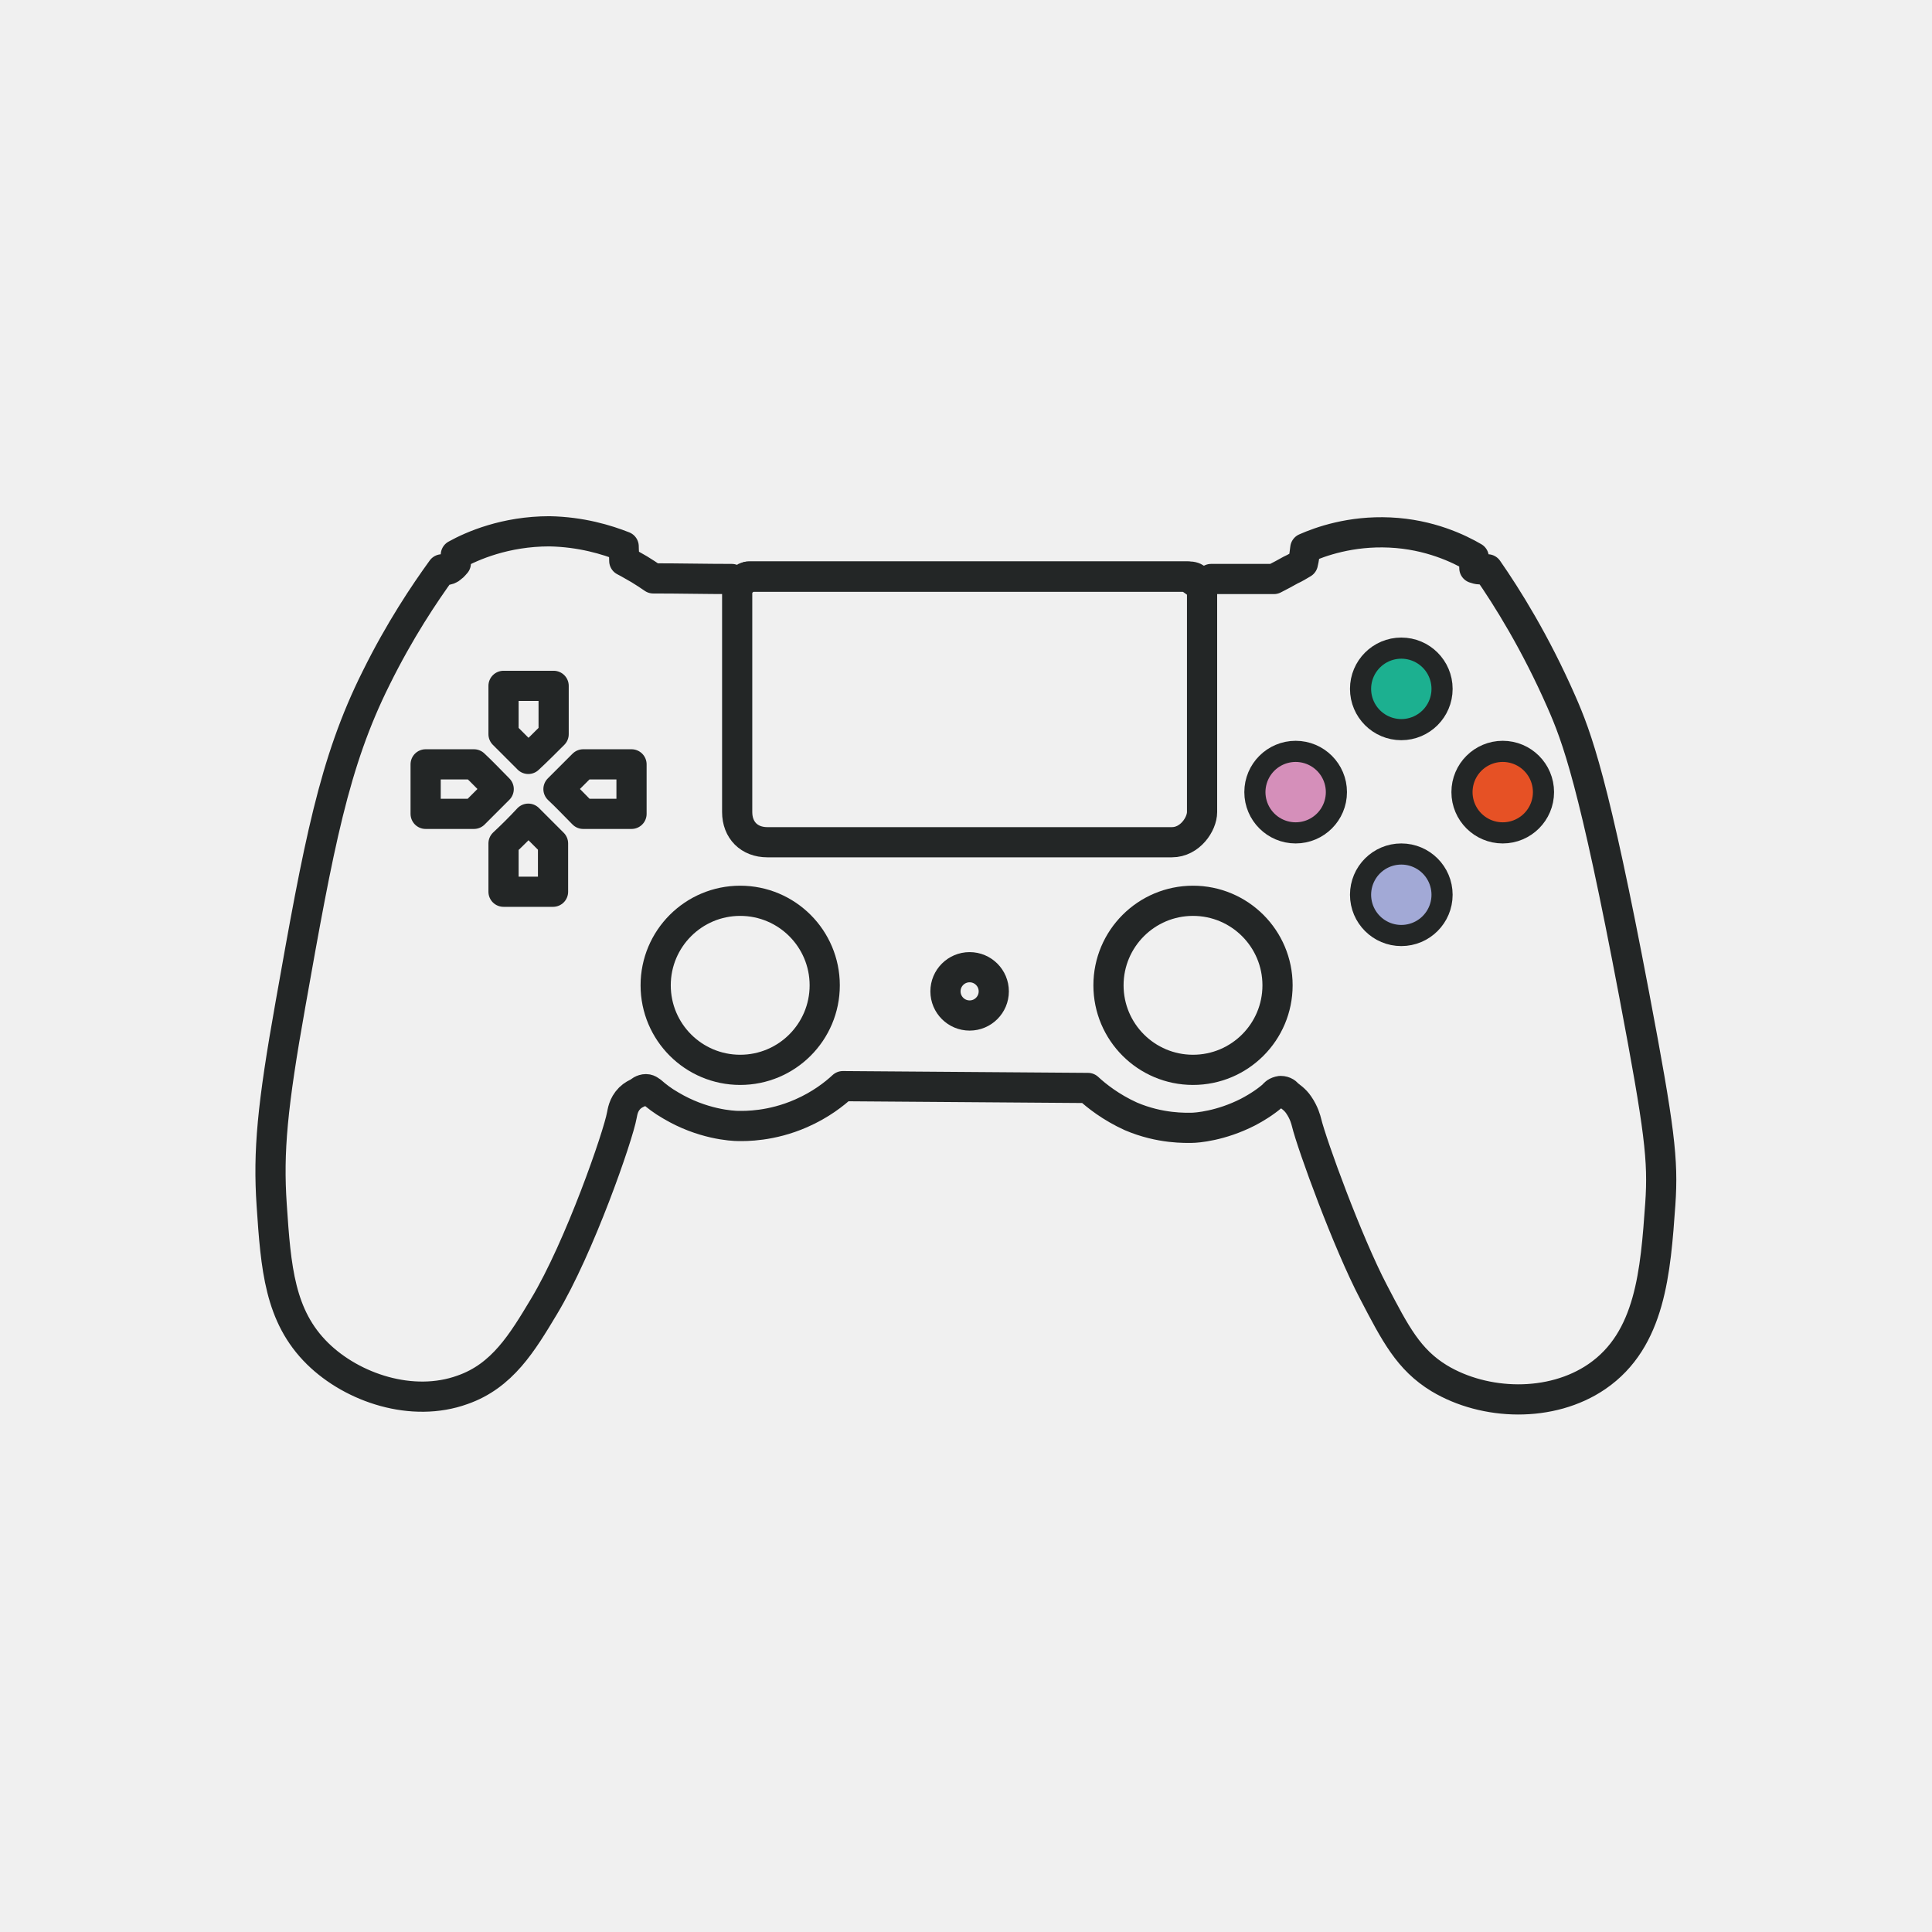
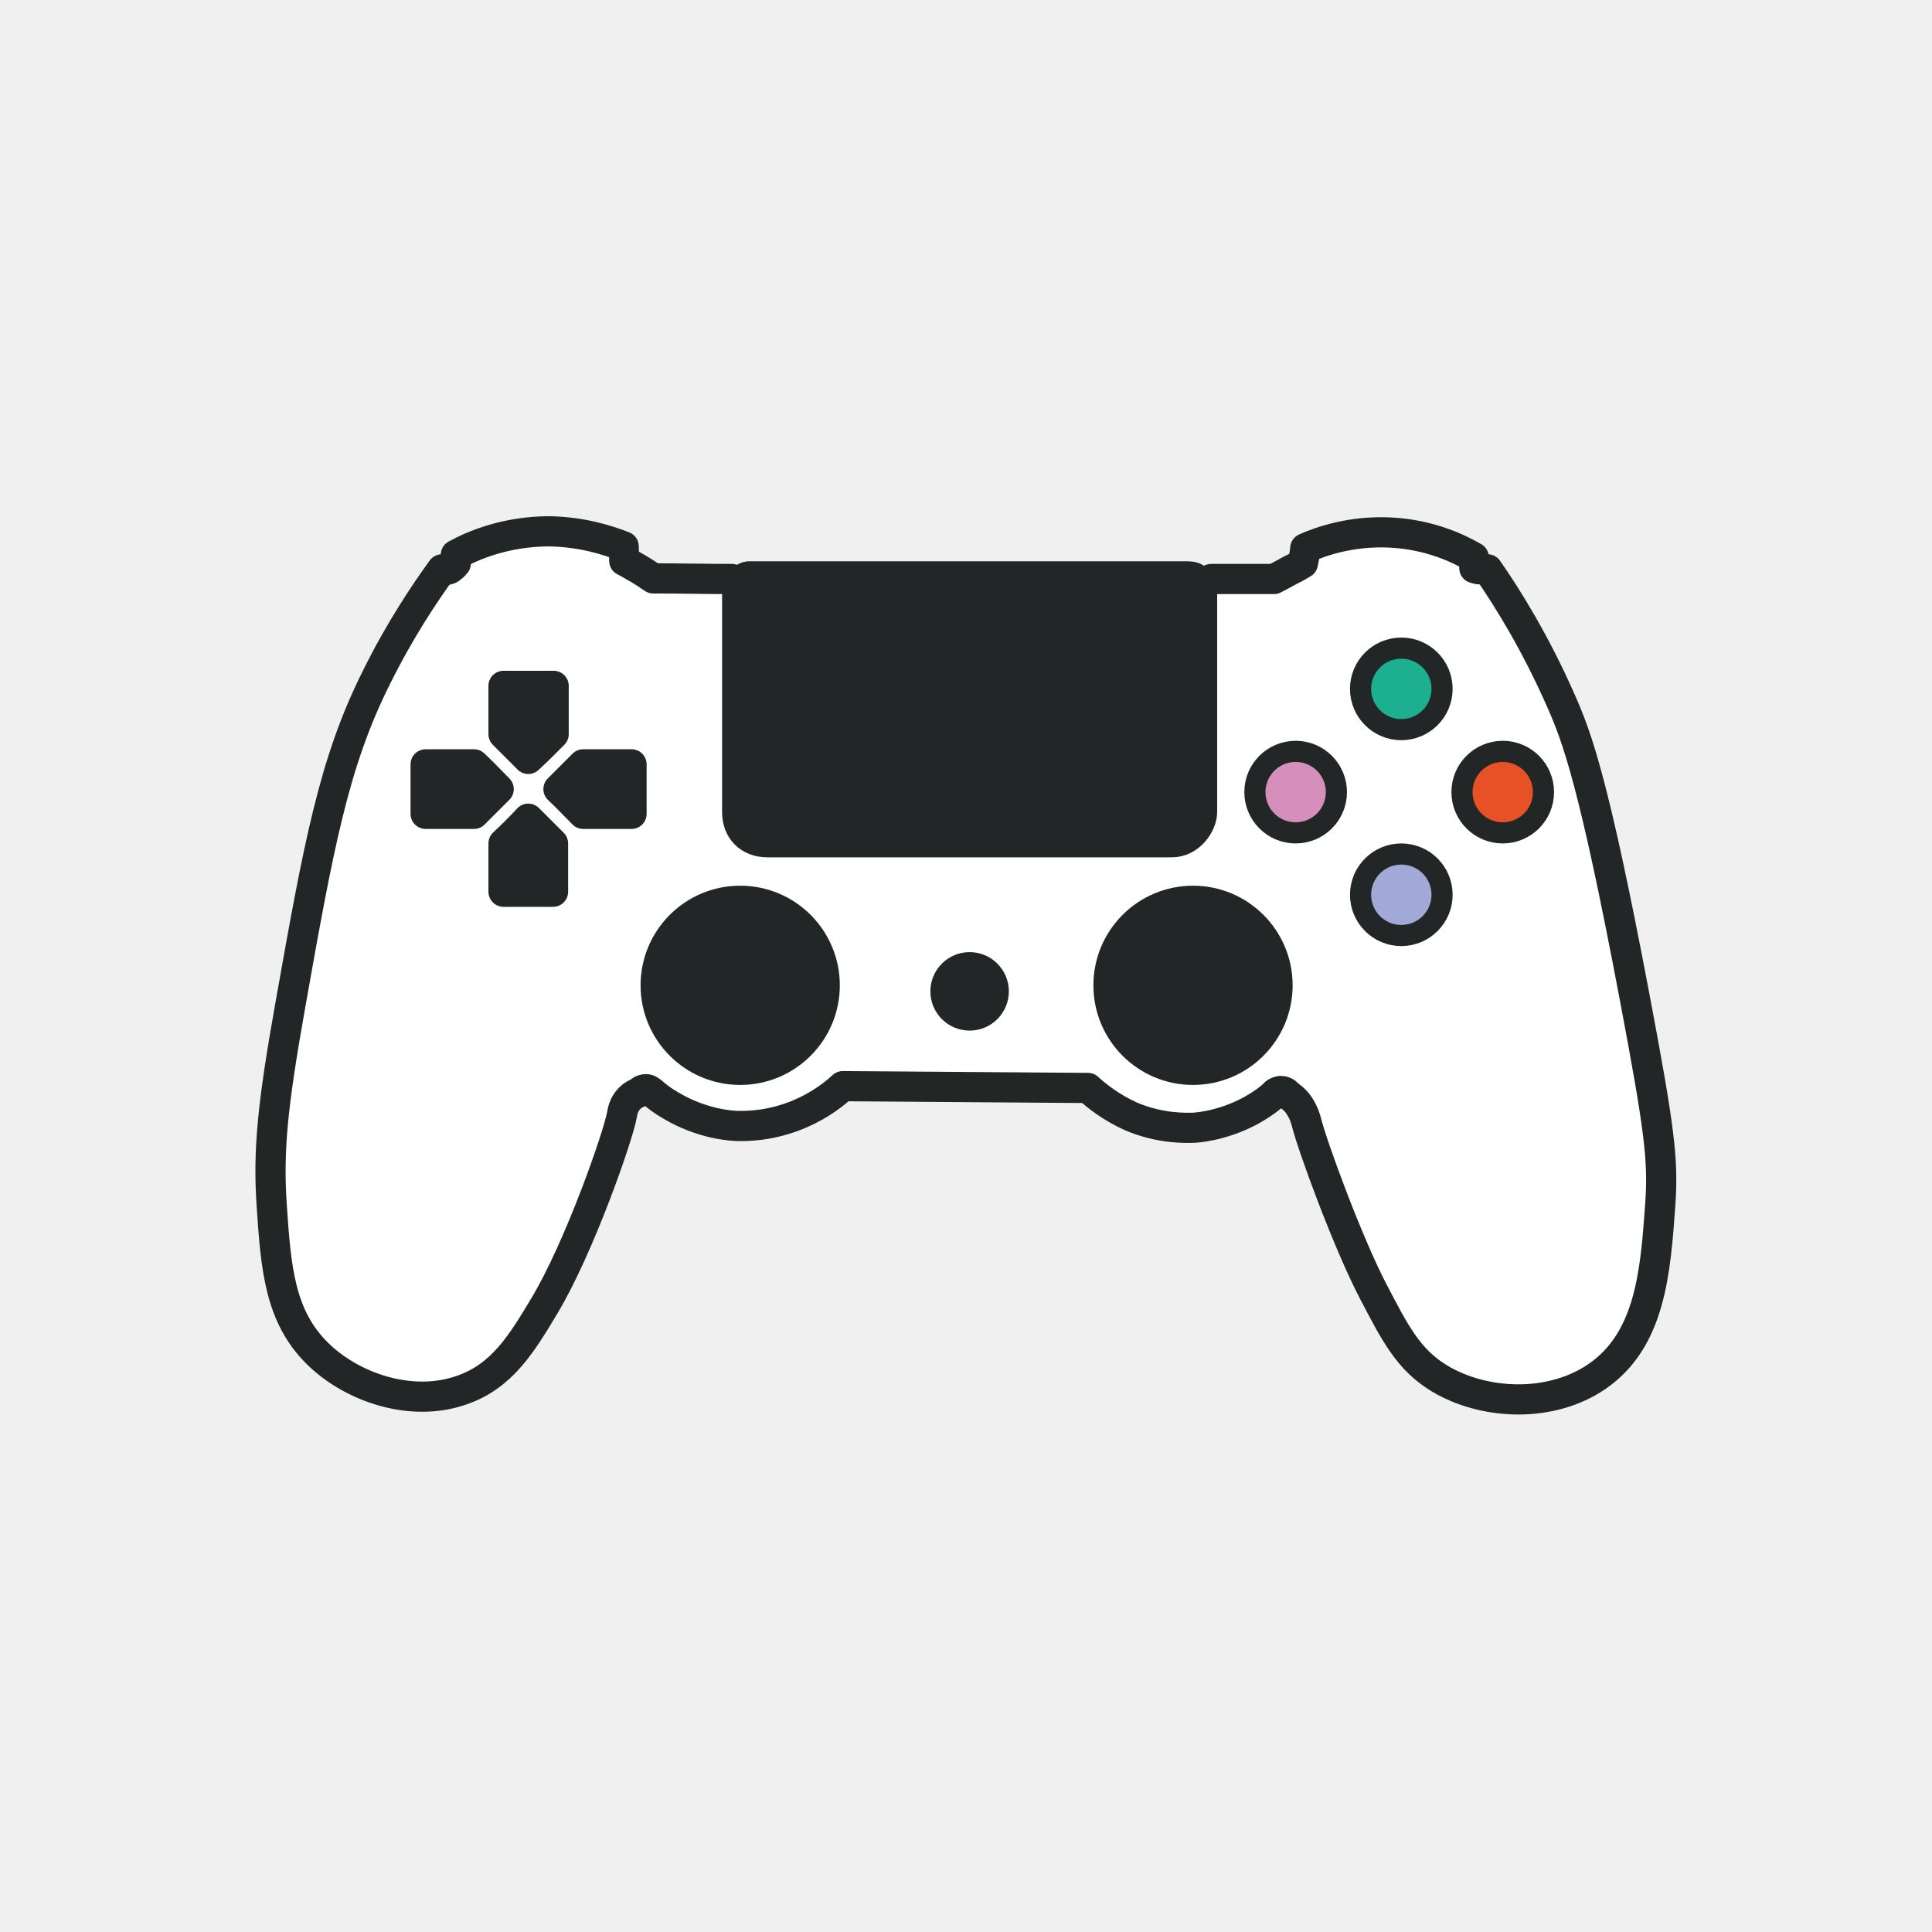
<svg xmlns="http://www.w3.org/2000/svg" viewBox="0 0 32 32">
  <g fill="none" stroke-linecap="round" stroke-linejoin="round">
    <g stroke="#232626" stroke-width="0.5">
-       <path d="M25.86,11.62c-0.43-0.98-0.9-1.73-1.22-2.19c-0.03,0-0.08,0.01-0.13,0c-0.03,0-0.06-0.01-0.09-0.02c0-0.06-0.01-0.12-0.01-0.18         c-0.24-0.14-0.73-0.38-1.39-0.41c-0.65-0.03-1.15,0.15-1.4,0.26c-0.01,0.08-0.02,0.17-0.04,0.25c-0.07,0.04-0.13,0.08-0.2,0.11         c-0.09,0.05-0.18,0.1-0.28,0.15c-0.35,0-0.7,0-1.04,0c-0.06,0.04-0.12,0.08-0.18,0.11c-0.07-0.05-0.14-0.1-0.21-0.15         c-2.43,0-4.86,0-7.28,0c-0.06,0.05-0.12,0.1-0.19,0.16c-0.03-0.04-0.05-0.08-0.08-0.12c-0.43,0-0.86-0.01-1.3-0.01         c-0.07-0.05-0.15-0.1-0.23-0.15c-0.09-0.05-0.17-0.1-0.25-0.14c0-0.08-0.01-0.16-0.01-0.24C10.05,8.94,9.63,8.81,9.1,8.8         c-0.73,0-1.28,0.24-1.55,0.39c0,0.05,0,0.09,0,0.14C7.53,9.35,7.51,9.38,7.48,9.4C7.42,9.46,7.33,9.44,7.32,9.43         c-0.29,0.4-0.7,1.01-1.09,1.8c-0.7,1.4-0.95,2.76-1.42,5.41c-0.3,1.68-0.37,2.43-0.31,3.32C4.57,21,4.63,21.8,5.26,22.42         c0.58,0.57,1.57,0.9,2.4,0.6c0.66-0.23,0.99-0.78,1.35-1.38c0.59-0.98,1.23-2.83,1.29-3.17c0.01-0.04,0.02-0.17,0.13-0.28         c0.05-0.05,0.11-0.08,0.16-0.1c0-0.01,0.05-0.05,0.11-0.05c0.05,0,0.08,0.04,0.09,0.04c0.08,0.07,0.18,0.15,0.32,0.23         c0.52,0.31,1.01,0.34,1.13,0.34c0.1,0,0.53,0.01,1.03-0.21c0.32-0.14,0.55-0.32,0.69-0.45c1.35,0.01,2.71,0.02,4.06,0.03         c0.14,0.13,0.38,0.32,0.71,0.47c0.49,0.21,0.92,0.19,1.01,0.19c0.08,0,0.48-0.03,0.93-0.26c0.19-0.1,0.33-0.2,0.43-0.29         c0-0.01,0.04-0.05,0.11-0.06c0.07,0,0.11,0.04,0.11,0.05c0.05,0.04,0.13,0.09,0.19,0.18c0.09,0.13,0.12,0.25,0.13,0.29         c0.09,0.37,0.68,1.99,1.11,2.81c0.36,0.69,0.58,1.12,1.09,1.43c0.75,0.45,1.85,0.49,2.61-0.03c0.89-0.61,0.97-1.74,1.05-2.86         c0.05-0.73-0.01-1.23-0.43-3.45C26.4,12.95,26.12,12.21,25.86,11.62z" />
-       <circle cx="12.26" cy="16.32" r="1.4" />
-       <circle cx="19.76" cy="16.32" r="1.4" />
-       <circle cx="16.06" cy="16.42" r="0.4" />
+       <path fill="#FFFFFF" d="M25.86,11.62c-0.43-0.98-0.9-1.73-1.22-2.19c-0.03,0-0.08,0.01-0.13,0c-0.03,0-0.06-0.01-0.09-0.02c0-0.06-0.01-0.12-0.01-0.18         c-0.24-0.14-0.73-0.38-1.39-0.41c-0.65-0.03-1.15,0.15-1.4,0.26c-0.01,0.08-0.02,0.17-0.04,0.25c-0.07,0.04-0.13,0.08-0.2,0.11         c-0.09,0.05-0.18,0.1-0.28,0.15c-0.35,0-0.7,0-1.04,0c-0.06,0.04-0.12,0.08-0.18,0.11c-0.07-0.05-0.14-0.1-0.21-0.15         c-2.43,0-4.86,0-7.28,0c-0.06,0.05-0.12,0.1-0.19,0.16c-0.03-0.04-0.05-0.08-0.08-0.12c-0.43,0-0.86-0.01-1.3-0.01         c-0.07-0.05-0.15-0.1-0.23-0.15c-0.09-0.05-0.17-0.1-0.25-0.14c0-0.08-0.01-0.16-0.01-0.24C10.05,8.94,9.63,8.81,9.1,8.8         c-0.73,0-1.28,0.24-1.55,0.39c0,0.05,0,0.09,0,0.14C7.53,9.35,7.51,9.38,7.48,9.4C7.42,9.46,7.33,9.44,7.32,9.43         c-0.29,0.4-0.7,1.01-1.09,1.8c-0.7,1.4-0.95,2.76-1.42,5.41c-0.3,1.68-0.37,2.43-0.31,3.32C4.57,21,4.63,21.8,5.26,22.42         c0.58,0.57,1.57,0.9,2.4,0.6c0.66-0.23,0.99-0.78,1.35-1.38c0.59-0.98,1.23-2.83,1.29-3.17c0.01-0.04,0.02-0.17,0.13-0.28         c0.05-0.05,0.11-0.08,0.16-0.1c0-0.01,0.05-0.05,0.11-0.05c0.05,0,0.08,0.04,0.09,0.04c0.08,0.07,0.18,0.15,0.32,0.23         c0.52,0.31,1.01,0.34,1.13,0.34c0.1,0,0.53,0.01,1.03-0.21c0.32-0.14,0.55-0.32,0.69-0.45c1.35,0.01,2.71,0.02,4.06,0.03         c0.14,0.13,0.38,0.32,0.71,0.47c0.49,0.21,0.92,0.19,1.01,0.19c0.08,0,0.48-0.03,0.93-0.26c0.19-0.1,0.33-0.2,0.43-0.29         c0-0.01,0.04-0.05,0.11-0.06c0.07,0,0.11,0.04,0.11,0.05c0.05,0.04,0.13,0.09,0.19,0.18c0.09,0.13,0.12,0.25,0.13,0.29         c0.09,0.37,0.68,1.99,1.11,2.81c0.36,0.69,0.58,1.12,1.09,1.43c0.75,0.45,1.85,0.49,2.61-0.03c0.89-0.61,0.97-1.74,1.05-2.86         c0.05-0.73-0.01-1.23-0.43-3.45C26.4,12.95,26.12,12.21,25.86,11.62z" />
+       <circle fill="#232626" cx="12.26" cy="16.32" r="1.4" />
+       <circle fill="#232626" cx="19.76" cy="16.32" r="1.4" />
+       <circle fill="#232626" cx="16.06" cy="16.42" r="0.4" />
      <circle cx="21.46" cy="13.12" r="0.6" />
      <circle cx="24.89" cy="13.12" r="0.6" />
      <circle cx="23.21" cy="14.82" r="0.6" />
      <circle cx="23.21" cy="11.41" r="0.6" />
-       <path d="M19.41,13.95h-6.7c-0.3,0-0.5-0.2-0.5-0.5v-3.7c0-0.1,0.1-0.2,0.2-0.2h7.3c0.1,0,0.2,0.1,0.2,0.2v3.7         C19.91,13.65,19.71,13.95,19.41,13.95z" />
-       <path d="M7.85,12.66h-0.8v0.82h0.8c0.14-0.14,0.27-0.27,0.41-0.41C8.12,12.93,7.99,12.79,7.85,12.66z" />
-       <path d="M9.66,13.48h0.8v-0.82h-0.8c-0.14,0.14-0.27,0.27-0.41,0.41C9.39,13.2,9.52,13.34,9.66,13.48z" />
-       <path d="M8.34,13.97v0.8h0.82v-0.8c-0.14-0.14-0.27-0.27-0.41-0.41C8.62,13.7,8.48,13.84,8.34,13.97z" />
-       <path d="M9.17,12.16v-0.8H8.34v0.8c0.14,0.14,0.27,0.27,0.41,0.41C8.89,12.44,9.03,12.3,9.17,12.16z" />
+       <path fill="#232626" d="M19.41,13.95h-6.7c-0.3,0-0.5-0.2-0.5-0.5v-3.7c0-0.1,0.1-0.2,0.2-0.2h7.3c0.1,0,0.2,0.1,0.2,0.2v3.7         C19.91,13.65,19.71,13.95,19.41,13.95z" />
+       <path fill="#232626" d="M7.85,12.66h-0.8v0.82h0.8c0.14-0.14,0.27-0.27,0.41-0.41C8.12,12.93,7.99,12.79,7.85,12.66z" />
+       <path fill="#232626" d="M9.66,13.48h0.8v-0.82h-0.8c-0.14,0.14-0.27,0.27-0.41,0.41C9.39,13.2,9.52,13.34,9.66,13.48z" />
+       <path fill="#232626" d="M8.34,13.97v0.8h0.82v-0.8c-0.14-0.14-0.27-0.27-0.41-0.41C8.62,13.7,8.48,13.84,8.34,13.97z" />
+       <path fill="#232626" d="M9.17,12.16v-0.8H8.34v0.8c0.14,0.14,0.27,0.27,0.41,0.41C8.89,12.44,9.03,12.3,9.17,12.16z" />
    </g>
    <path stroke="#D58FBA" d="M21.46,13.12L21.46,13.12L21.46,13.12z" />
    <path stroke="#1CB090" d="M23.21,11.41L23.21,11.41L23.21,11.41z" />
    <path stroke="#E65125" d="M24.89,13.12L24.89,13.12L24.89,13.12z" />
    <path stroke="#A2A9D6" d="M23.21,14.82L23.21,14.82L23.21,14.82z" />
  </g>
</svg>
